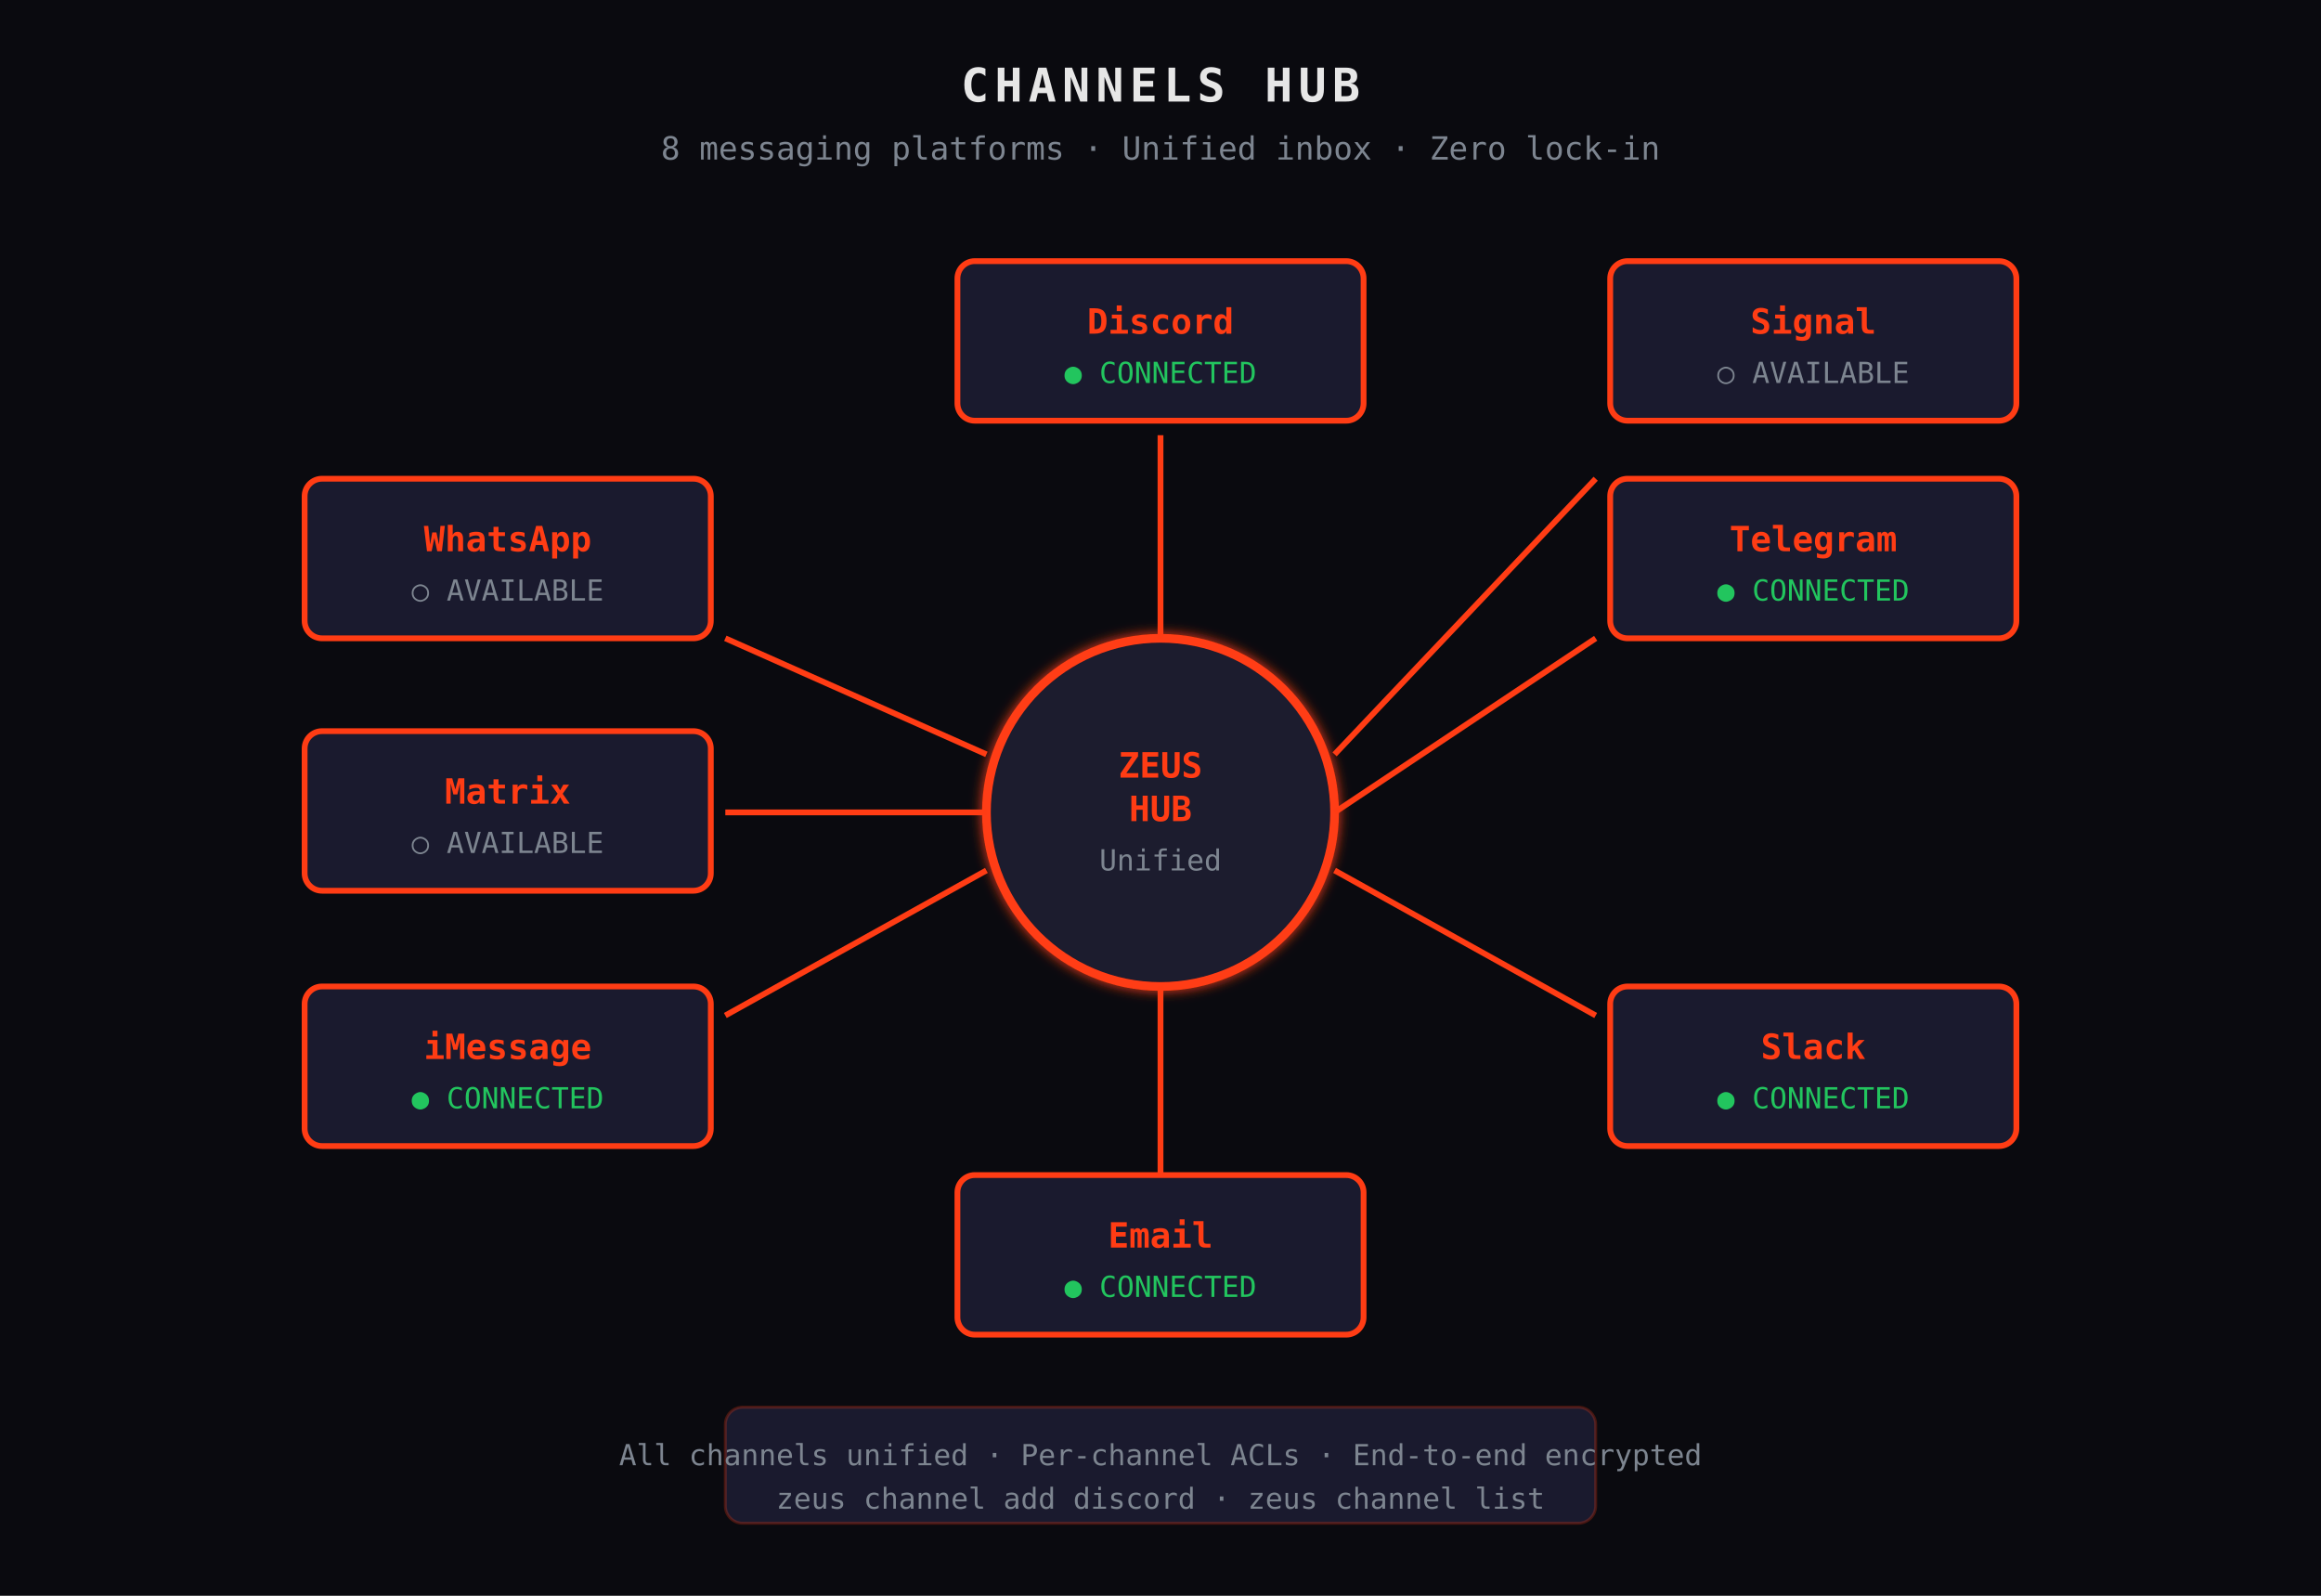
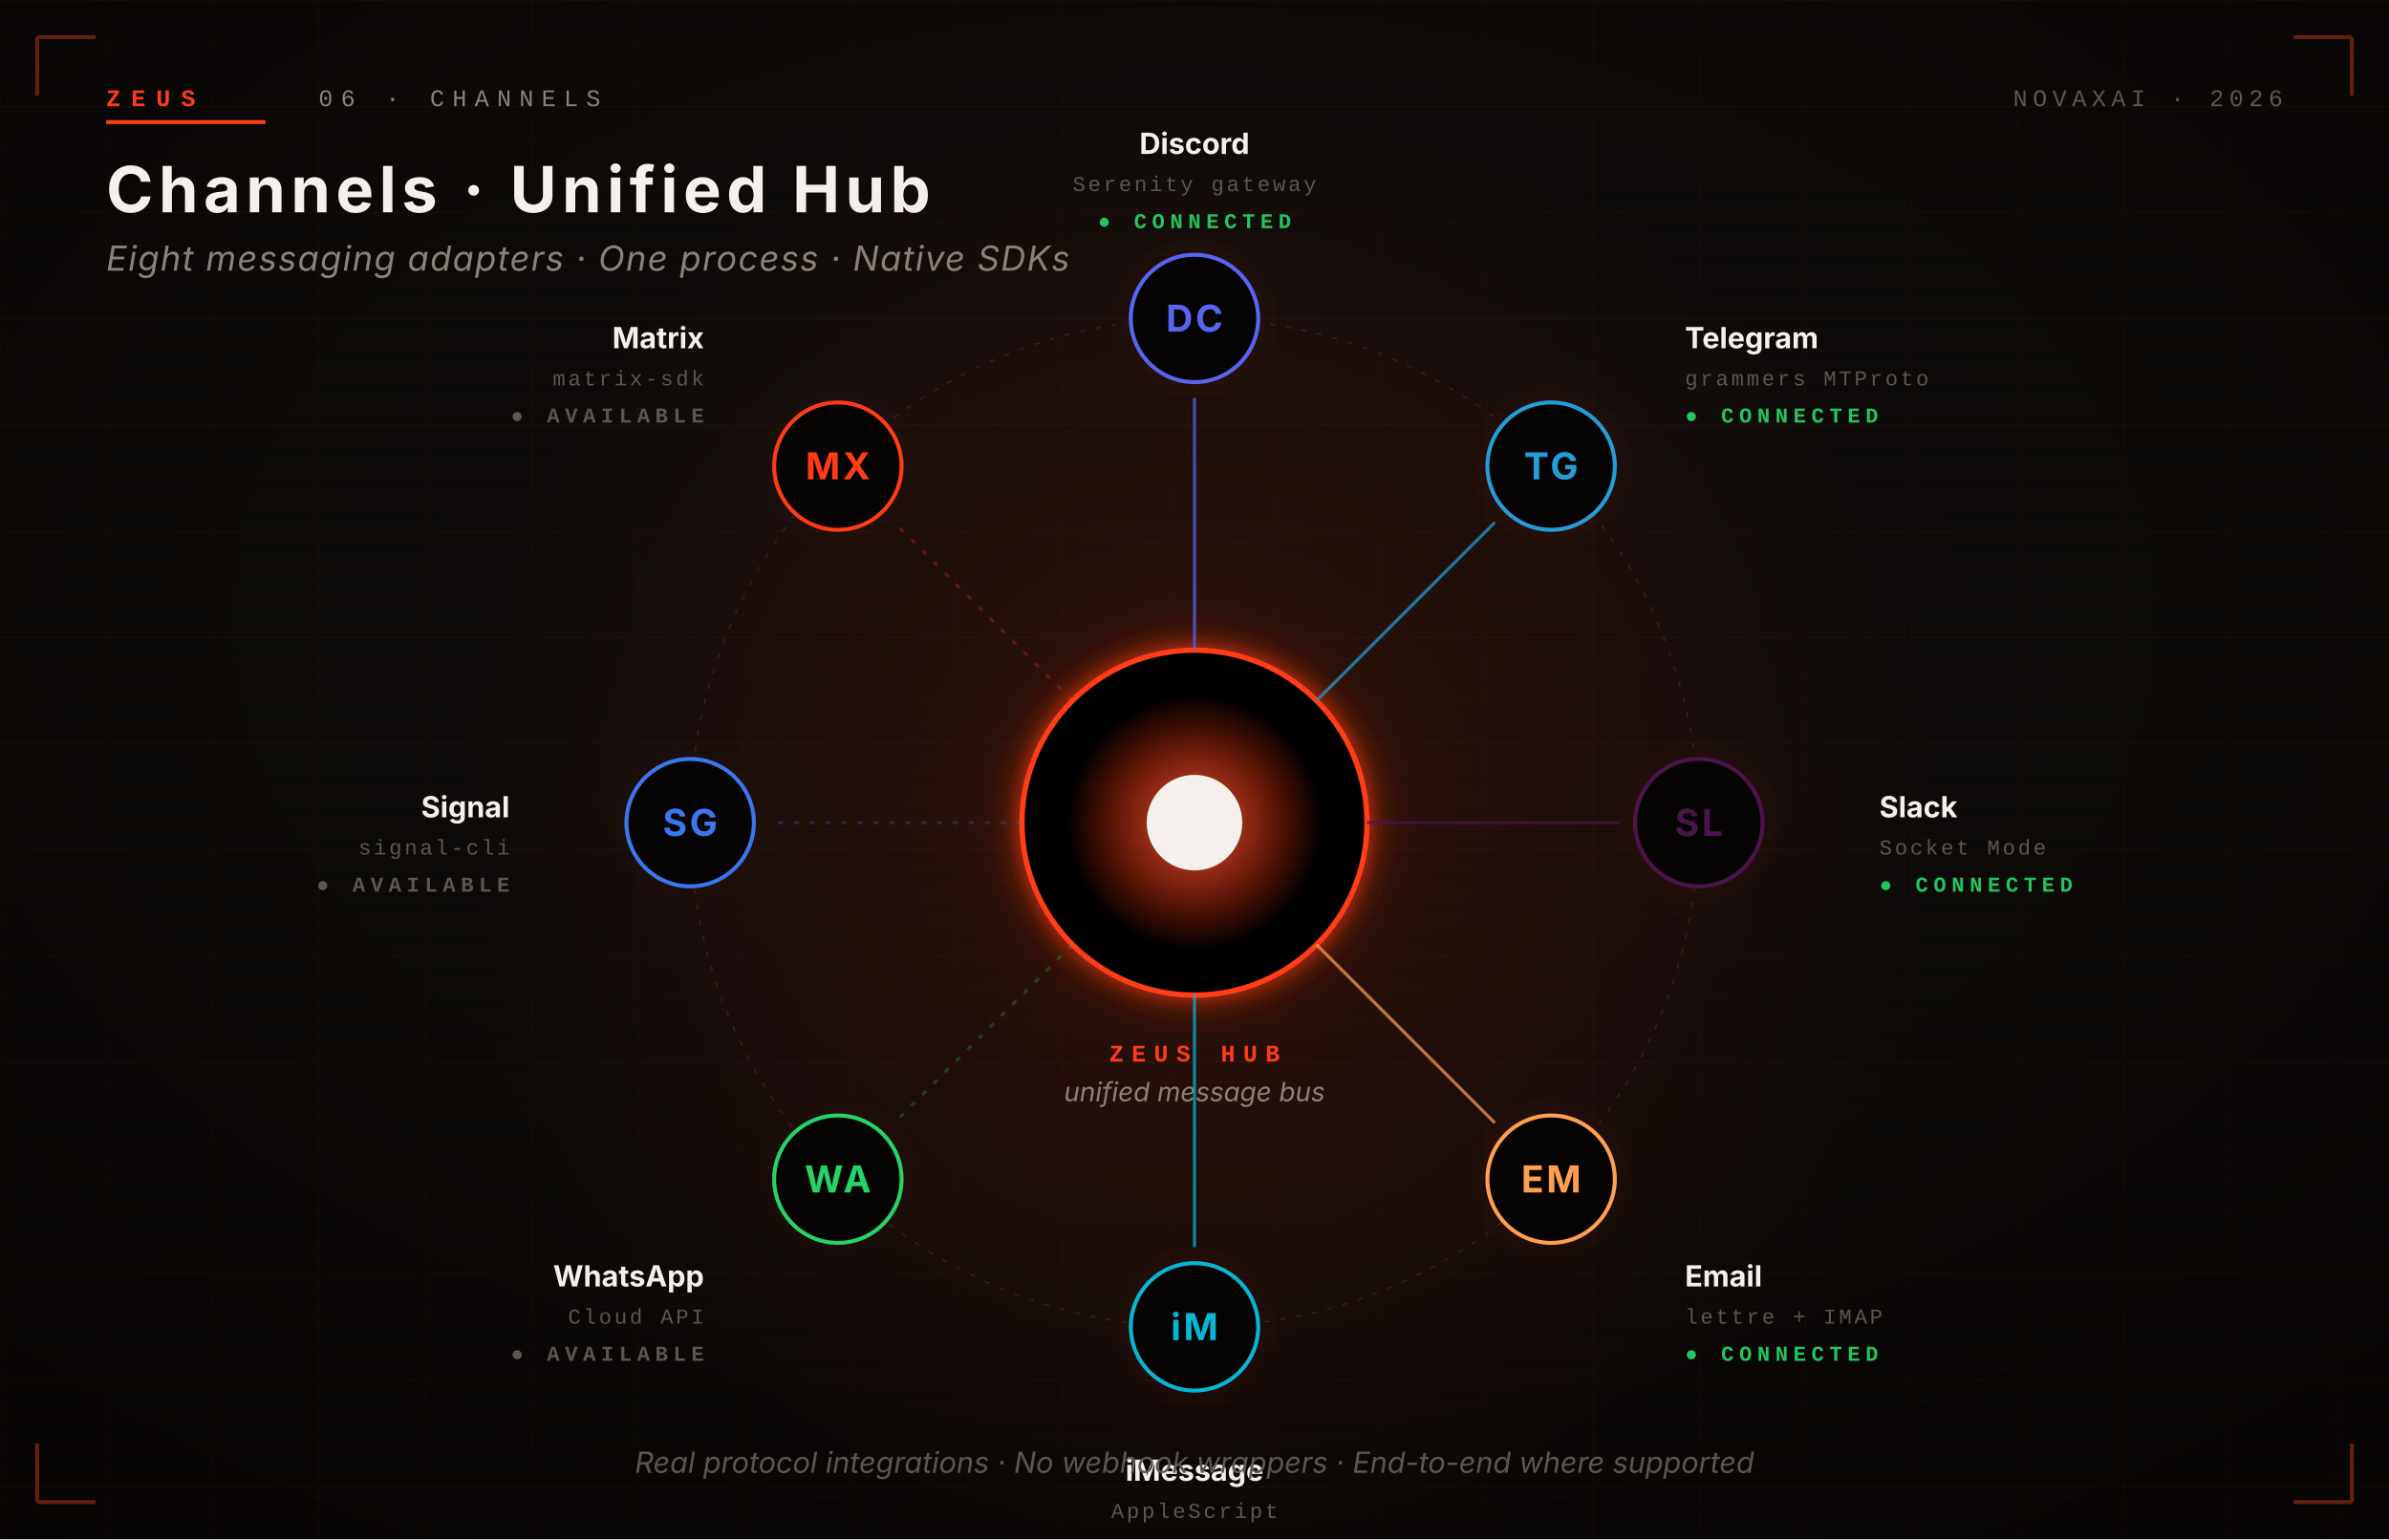
- <svg xmlns="http://www.w3.org/2000/svg" viewBox="0 0 800 550">
+ <svg xmlns="http://www.w3.org/2000/svg" viewBox="0 0 900 580">
  <defs>
-     <filter id="glow" x="-20%" y="-20%" width="140%" height="140%">
-       <feGaussianBlur stdDeviation="2" result="coloredBlur" />
+     <filter id="glow-soft" x="-50%" y="-50%" width="200%" height="200%">
+       <feGaussianBlur stdDeviation="4" result="b" />
      <feMerge>
-         <feMergeNode in="coloredBlur" />
+         <feMergeNode in="b" />
        <feMergeNode in="SourceGraphic" />
      </feMerge>
    </filter>
+     <filter id="glow-strong" x="-100%" y="-100%" width="300%" height="300%">
+       <feGaussianBlur stdDeviation="8" result="b1" />
+       <feGaussianBlur stdDeviation="3" in="SourceGraphic" result="b2" />
+       <feMerge>
+         <feMergeNode in="b1" />
+         <feMergeNode in="b2" />
+         <feMergeNode in="SourceGraphic" />
+       </feMerge>
+     </filter>
+     <filter id="glow-inner" x="-20%" y="-20%" width="140%" height="140%">
+       <feGaussianBlur stdDeviation="2" result="b" />
+       <feMerge>
+         <feMergeNode in="b" />
+         <feMergeNode in="SourceGraphic" />
+       </feMerge>
+     </filter>
+     <radialGradient id="bg-rad" cx="50%" cy="40%" r="80%">
+       <stop offset="0%" stop-color="#12100e" stop-opacity="0.7" />
+       <stop offset="100%" stop-color="#050403" stop-opacity="1" />
+     </radialGradient>
+     <pattern id="scanlines" x="0" y="0" width="4" height="4" patternUnits="userSpaceOnUse">
+       <line x1="0" y1="0" x2="4" y2="0" stroke="#ff3c14" stroke-width="0.4" opacity="0.04" />
+     </pattern>
+     <pattern id="grid" x="0" y="0" width="40" height="40" patternUnits="userSpaceOnUse">
+       <path d="M 40 0 L 0 0 0 40" fill="none" stroke="#ff3c14" stroke-width="0.5" opacity="0.05" />
+     </pattern>
+     <marker id="arrow" markerWidth="10" markerHeight="10" refX="9" refY="5" orient="auto">
+       <path d="M0,1 L0,9 L10,5 Z" fill="#ff3c14" />
+     </marker>
+     <marker id="arrow-amber" markerWidth="10" markerHeight="10" refX="9" refY="5" orient="auto">
+       <path d="M0,1 L0,9 L10,5 Z" fill="#ffa050" />
+     </marker>
+     <marker id="arrow-green" markerWidth="10" markerHeight="10" refX="9" refY="5" orient="auto">
+       <path d="M0,1 L0,9 L10,5 Z" fill="#22c55e" />
+     </marker>
+     <marker id="arrow-cyan" markerWidth="10" markerHeight="10" refX="9" refY="5" orient="auto">
+       <path d="M0,1 L0,9 L10,5 Z" fill="#06b6d4" />
+     </marker>
+     <radialGradient id="core-rad" cx="50%" cy="50%" r="50%">
+       <stop offset="0%" stop-color="#ff6842" stop-opacity="0.9" />
+       <stop offset="60%" stop-color="#ff3c14" stop-opacity="0.4" />
+       <stop offset="100%" stop-color="#ff3c14" stop-opacity="0" />
+     </radialGradient>
+     <radialGradient id="orb-crimson" cx="50%" cy="50%" r="50%">
+       <stop offset="0%" stop-color="#ff3c14" stop-opacity="0.5" />
+       <stop offset="100%" stop-color="#ff3c14" stop-opacity="0" />
+     </radialGradient>
+     <radialGradient id="orb-amber" cx="50%" cy="50%" r="50%">
+       <stop offset="0%" stop-color="#ffa050" stop-opacity="0.4" />
+       <stop offset="100%" stop-color="#ffa050" stop-opacity="0" />
+     </radialGradient>
+     <radialGradient id="orb-green" cx="50%" cy="50%" r="50%">
+       <stop offset="0%" stop-color="#22c55e" stop-opacity="0.3" />
+       <stop offset="100%" stop-color="#22c55e" stop-opacity="0" />
+     </radialGradient>
+     <radialGradient id="orb-cyan" cx="50%" cy="50%" r="50%">
+       <stop offset="0%" stop-color="#06b6d4" stop-opacity="0.4" />
+       <stop offset="100%" stop-color="#06b6d4" stop-opacity="0" />
+     </radialGradient>
  </defs>
-   <rect width="800" height="550" fill="#0a0a0f" />
-   <text x="400" y="35" text-anchor="middle" fill="#e6e6e6" font-family="monospace" font-size="16" font-weight="bold" letter-spacing="2">CHANNELS HUB</text>
-   <text x="400" y="55" text-anchor="middle" fill="#7d8590" font-family="monospace" font-size="11">8 messaging platforms · Unified inbox · Zero lock-in</text>
-   <circle cx="400" cy="280" r="60" fill="#1a1a2e" stroke="#ff3c14" stroke-width="3" filter="url(#glow)" />
-   <text x="400" y="268" text-anchor="middle" fill="#ff3c14" font-family="monospace" font-size="12" font-weight="bold">ZEUS</text>
-   <text x="400" y="283" text-anchor="middle" fill="#ff3c14" font-family="monospace" font-size="12" font-weight="bold">HUB</text>
-   <text x="400" y="300" text-anchor="middle" fill="#7d8590" font-family="monospace" font-size="10">Unified</text>
-   <line x1="400" y1="220" x2="400" y2="150" stroke="#ff3c14" stroke-width="2" />
-   <rect x="330" y="90" width="140" height="55" rx="6" fill="#1a1a2e" stroke="#ff3c14" stroke-width="2" />
-   <text x="400" y="115" text-anchor="middle" fill="#ff3c14" font-family="monospace" font-size="12" font-weight="bold">Discord</text>
-   <text x="400" y="132" text-anchor="middle" fill="#22c55e" font-family="monospace" font-size="10">● CONNECTED</text>
-   <line x1="460" y1="280" x2="550" y2="220" stroke="#ff3c14" stroke-width="2" />
-   <rect x="555" y="165" width="140" height="55" rx="6" fill="#1a1a2e" stroke="#ff3c14" stroke-width="2" />
-   <text x="625" y="190" text-anchor="middle" fill="#ff3c14" font-family="monospace" font-size="12" font-weight="bold">Telegram</text>
-   <text x="625" y="207" text-anchor="middle" fill="#22c55e" font-family="monospace" font-size="10">● CONNECTED</text>
-   <line x1="460" y1="300" x2="550" y2="350" stroke="#ff3c14" stroke-width="2" />
-   <rect x="555" y="340" width="140" height="55" rx="6" fill="#1a1a2e" stroke="#ff3c14" stroke-width="2" />
-   <text x="625" y="365" text-anchor="middle" fill="#ff3c14" font-family="monospace" font-size="12" font-weight="bold">Slack</text>
-   <text x="625" y="382" text-anchor="middle" fill="#22c55e" font-family="monospace" font-size="10">● CONNECTED</text>
-   <line x1="400" y1="340" x2="400" y2="410" stroke="#ff3c14" stroke-width="2" />
-   <rect x="330" y="405" width="140" height="55" rx="6" fill="#1a1a2e" stroke="#ff3c14" stroke-width="2" />
-   <text x="400" y="430" text-anchor="middle" fill="#ff3c14" font-family="monospace" font-size="12" font-weight="bold">Email</text>
-   <text x="400" y="447" text-anchor="middle" fill="#22c55e" font-family="monospace" font-size="10">● CONNECTED</text>
-   <line x1="340" y1="300" x2="250" y2="350" stroke="#ff3c14" stroke-width="2" />
-   <rect x="105" y="340" width="140" height="55" rx="6" fill="#1a1a2e" stroke="#ff3c14" stroke-width="2" />
-   <text x="175" y="365" text-anchor="middle" fill="#ff3c14" font-family="monospace" font-size="12" font-weight="bold">iMessage</text>
-   <text x="175" y="382" text-anchor="middle" fill="#22c55e" font-family="monospace" font-size="10">● CONNECTED</text>
-   <line x1="340" y1="260" x2="250" y2="220" stroke="#ff3c14" stroke-width="2" />
-   <rect x="105" y="165" width="140" height="55" rx="6" fill="#1a1a2e" stroke="#ff3c14" stroke-width="2" />
-   <text x="175" y="190" text-anchor="middle" fill="#ff3c14" font-family="monospace" font-size="12" font-weight="bold">WhatsApp</text>
-   <text x="175" y="207" text-anchor="middle" fill="#7d8590" font-family="monospace" font-size="10">○ AVAILABLE</text>
-   <line x1="460" y1="260" x2="550" y2="165" stroke="#ff3c14" stroke-width="2" />
-   <rect x="555" y="90" width="140" height="55" rx="6" fill="#1a1a2e" stroke="#ff3c14" stroke-width="2" />
-   <text x="625" y="115" text-anchor="middle" fill="#ff3c14" font-family="monospace" font-size="12" font-weight="bold">Signal</text>
-   <text x="625" y="132" text-anchor="middle" fill="#7d8590" font-family="monospace" font-size="10">○ AVAILABLE</text>
-   <line x1="340" y1="280" x2="250" y2="280" stroke="#ff3c14" stroke-width="2" />
-   <rect x="105" y="252" width="140" height="55" rx="6" fill="#1a1a2e" stroke="#ff3c14" stroke-width="2" />
-   <text x="175" y="277" text-anchor="middle" fill="#ff3c14" font-family="monospace" font-size="12" font-weight="bold">Matrix</text>
-   <text x="175" y="294" text-anchor="middle" fill="#7d8590" font-family="monospace" font-size="10">○ AVAILABLE</text>
-   <rect x="250" y="485" width="300" height="40" rx="6" fill="#1a1a2e" stroke="rgba(255,60,20,0.25)" stroke-width="1" />
-   <text x="400" y="505" text-anchor="middle" fill="#7d8590" font-family="monospace" font-size="10">All channels unified · Per-channel ACLs · End-to-end encrypted</text>
-   <text x="400" y="520" text-anchor="middle" fill="#7d8590" font-family="monospace" font-size="10">zeus channel add discord · zeus channel list</text>
+   <rect width="900" height="580" fill="#050403" />
+   <rect width="900" height="580" fill="url(#bg-rad)" />
+   <rect width="900" height="580" fill="url(#grid)" />
+   <rect width="900" height="580" fill="url(#scanlines)" />
+   <g stroke="#a0301a" stroke-width="1.5" fill="none" opacity="0.6">
+     <path d="M 14 14 L 14 36 M 14 14 L 36 14" />
+     <path d="M 886 14 L 886 36 M 886 14 L 864 14" />
+     <path d="M 14 566 L 14 544 M 14 566 L 36 566" />
+     <path d="M 886 566 L 886 544 M 886 566 L 864 566" />
+   </g>
+   <line x1="40" y1="46" x2="100" y2="46" stroke="#ff3c14" stroke-width="1.5" />
+   <text x="40" y="40" font-family="'JetBrains Mono', 'IBM Plex Mono', 'Courier New', monospace" font-size="9" fill="#ff3c14" font-weight="700" letter-spacing="4">ZEUS</text>
+   <text x="120" y="40" font-family="'JetBrains Mono', 'IBM Plex Mono', 'Courier New', monospace" font-size="9" fill="#8a8278" letter-spacing="3">06 · CHANNELS</text>
+   <text x="860" y="40" font-family="'JetBrains Mono', 'IBM Plex Mono', 'Courier New', monospace" font-size="9" fill="#5a5650" text-anchor="end" letter-spacing="2">NOVAXAI · 2026</text>
+   <text x="40" y="80" font-family="Tektur, 'Tektur', 'Inter', 'Helvetica Neue', sans-serif" font-size="24" fill="#f5f0eb" font-weight="700" letter-spacing="2">Channels · Unified Hub</text>
+   <text x="40" y="102" font-family="Rajdhani, 'Rajdhani', 'Inter', 'Helvetica Neue', sans-serif" font-size="13" fill="#8a8278" font-style="italic" letter-spacing="0.5">Eight messaging adapters · One process · Native SDKs</text>
+   <circle cx="450" cy="310" r="280" fill="url(#orb-crimson)" opacity="0.3" />
+   <circle cx="450" cy="310" r="190" fill="none" stroke="#a0301a" stroke-width="0.5" opacity="0.4" stroke-dasharray="2,4" />
+   <circle cx="450" cy="310" r="65" fill="#050403" stroke="#ff3c14" stroke-width="2" filter="url(#glow-strong)" />
+   <circle cx="450" cy="310" r="48" fill="url(#core-rad)" />
+   <circle cx="450" cy="310" r="18" fill="#f5f0eb" />
+   <text x="450" y="400" text-anchor="middle" font-family="'JetBrains Mono', 'IBM Plex Mono', 'Courier New', monospace" font-size="9" fill="#ff3c14" font-weight="700" letter-spacing="3">ZEUS HUB</text>
+   <text x="450" y="415" text-anchor="middle" font-family="Rajdhani, 'Rajdhani', 'Inter', 'Helvetica Neue', sans-serif" font-size="10" fill="#8a8278" font-style="italic">unified message bus</text>
+   <line x1="450.0" y1="245.0" x2="450.0" y2="150.0" stroke="#5865F2" stroke-width="1.2" opacity="0.7" />
+   <circle cx="450.0" cy="120.0" r="32" fill="url(#orb-crimson)" opacity="0.4" />
+   <circle cx="450.0" cy="120.0" r="24" fill="#050403" stroke="#5865F2" stroke-width="1.5" />
+   <text x="450.0" y="125.0" text-anchor="middle" font-family="Tektur, 'Tektur', 'Inter', 'Helvetica Neue', sans-serif" font-size="14" fill="#5865F2" font-weight="700" letter-spacing="1">DC</text>
+   <text x="450.0" y="58.0" text-anchor="middle" font-family="Rajdhani, 'Rajdhani', 'Inter', 'Helvetica Neue', sans-serif" font-size="11" fill="#f5f0eb" font-weight="700">Discord</text>
+   <text x="450.0" y="72.0" text-anchor="middle" font-family="'JetBrains Mono', 'IBM Plex Mono', 'Courier New', monospace" font-size="8" fill="#5a5650" letter-spacing="1">Serenity gateway</text>
+   <text x="450.0" y="86.0" text-anchor="middle" font-family="'JetBrains Mono', 'IBM Plex Mono', 'Courier New', monospace" font-size="8" fill="#22c55e" font-weight="700" letter-spacing="2">● CONNECTED</text>
+   <line x1="495.962" y1="264.038" x2="563.137" y2="196.863" stroke="#229ED9" stroke-width="1.2" opacity="0.7" />
+   <circle cx="584.35" cy="175.65" r="32" fill="url(#orb-crimson)" opacity="0.4" />
+   <circle cx="584.35" cy="175.65" r="24" fill="#050403" stroke="#229ED9" stroke-width="1.5" />
+   <text x="584.35" y="180.65" text-anchor="middle" font-family="Tektur, 'Tektur', 'Inter', 'Helvetica Neue', sans-serif" font-size="14" fill="#229ED9" font-weight="700" letter-spacing="1">TG</text>
+   <text x="634.777" y="131.223" text-anchor="start" font-family="Rajdhani, 'Rajdhani', 'Inter', 'Helvetica Neue', sans-serif" font-size="11" fill="#f5f0eb" font-weight="700">Telegram</text>
+   <text x="634.777" y="145.223" text-anchor="start" font-family="'JetBrains Mono', 'IBM Plex Mono', 'Courier New', monospace" font-size="8" fill="#5a5650" letter-spacing="1">grammers MTProto</text>
+   <text x="634.777" y="159.223" text-anchor="start" font-family="'JetBrains Mono', 'IBM Plex Mono', 'Courier New', monospace" font-size="8" fill="#22c55e" font-weight="700" letter-spacing="2">● CONNECTED</text>
+   <line x1="515.0" y1="310.0" x2="610.0" y2="310.0" stroke="#4A154B" stroke-width="1.2" opacity="0.7" />
+   <circle cx="640.0" cy="310.0" r="32" fill="url(#orb-crimson)" opacity="0.4" />
+   <circle cx="640.0" cy="310.0" r="24" fill="#050403" stroke="#4A154B" stroke-width="1.5" />
+   <text x="640.0" y="315.0" text-anchor="middle" font-family="Tektur, 'Tektur', 'Inter', 'Helvetica Neue', sans-serif" font-size="14" fill="#4A154B" font-weight="700" letter-spacing="1">SL</text>
+   <text x="708.0" y="308.0" text-anchor="start" font-family="Rajdhani, 'Rajdhani', 'Inter', 'Helvetica Neue', sans-serif" font-size="11" fill="#f5f0eb" font-weight="700">Slack</text>
+   <text x="708.0" y="322.0" text-anchor="start" font-family="'JetBrains Mono', 'IBM Plex Mono', 'Courier New', monospace" font-size="8" fill="#5a5650" letter-spacing="1">Socket Mode</text>
+   <text x="708.0" y="336.0" text-anchor="start" font-family="'JetBrains Mono', 'IBM Plex Mono', 'Courier New', monospace" font-size="8" fill="#22c55e" font-weight="700" letter-spacing="2">● CONNECTED</text>
+   <line x1="495.962" y1="355.962" x2="563.137" y2="423.137" stroke="#ffa050" stroke-width="1.2" opacity="0.7" />
+   <circle cx="584.35" cy="444.35" r="32" fill="url(#orb-crimson)" opacity="0.4" />
+   <circle cx="584.35" cy="444.35" r="24" fill="#050403" stroke="#ffa050" stroke-width="1.5" />
+   <text x="584.35" y="449.35" text-anchor="middle" font-family="Tektur, 'Tektur', 'Inter', 'Helvetica Neue', sans-serif" font-size="14" fill="#ffa050" font-weight="700" letter-spacing="1">EM</text>
+   <text x="634.777" y="484.777" text-anchor="start" font-family="Rajdhani, 'Rajdhani', 'Inter', 'Helvetica Neue', sans-serif" font-size="11" fill="#f5f0eb" font-weight="700">Email</text>
+   <text x="634.777" y="498.777" text-anchor="start" font-family="'JetBrains Mono', 'IBM Plex Mono', 'Courier New', monospace" font-size="8" fill="#5a5650" letter-spacing="1">lettre + IMAP</text>
+   <text x="634.777" y="512.777" text-anchor="start" font-family="'JetBrains Mono', 'IBM Plex Mono', 'Courier New', monospace" font-size="8" fill="#22c55e" font-weight="700" letter-spacing="2">● CONNECTED</text>
+   <line x1="450.0" y1="375.0" x2="450.0" y2="470.0" stroke="#06b6d4" stroke-width="1.2" opacity="0.7" />
+   <circle cx="450.0" cy="500.0" r="32" fill="url(#orb-crimson)" opacity="0.4" />
+   <circle cx="450.0" cy="500.0" r="24" fill="#050403" stroke="#06b6d4" stroke-width="1.5" />
+   <text x="450.0" y="505.0" text-anchor="middle" font-family="Tektur, 'Tektur', 'Inter', 'Helvetica Neue', sans-serif" font-size="14" fill="#06b6d4" font-weight="700" letter-spacing="1">iM</text>
+   <text x="450.0" y="558.0" text-anchor="middle" font-family="Rajdhani, 'Rajdhani', 'Inter', 'Helvetica Neue', sans-serif" font-size="11" fill="#f5f0eb" font-weight="700">iMessage</text>
+   <text x="450.0" y="572.0" text-anchor="middle" font-family="'JetBrains Mono', 'IBM Plex Mono', 'Courier New', monospace" font-size="8" fill="#5a5650" letter-spacing="1">AppleScript</text>
+   <text x="450.0" y="586.0" text-anchor="middle" font-family="'JetBrains Mono', 'IBM Plex Mono', 'Courier New', monospace" font-size="8" fill="#22c55e" font-weight="700" letter-spacing="2">● CONNECTED</text>
+   <line x1="404.038" y1="355.962" x2="336.863" y2="423.137" stroke="#25D366" stroke-width="1.2" opacity="0.25" stroke-dasharray="2,4" />
+   <circle cx="315.65" cy="444.35" r="32" fill="url(#orb-crimson)" opacity="0.15" />
+   <circle cx="315.65" cy="444.35" r="24" fill="#050403" stroke="#25D366" stroke-width="1.5" />
+   <text x="315.65" y="449.35" text-anchor="middle" font-family="Tektur, 'Tektur', 'Inter', 'Helvetica Neue', sans-serif" font-size="14" fill="#25D366" font-weight="700" letter-spacing="1">WA</text>
+   <text x="265.223" y="484.777" text-anchor="end" font-family="Rajdhani, 'Rajdhani', 'Inter', 'Helvetica Neue', sans-serif" font-size="11" fill="#f5f0eb" font-weight="700">WhatsApp</text>
+   <text x="265.223" y="498.777" text-anchor="end" font-family="'JetBrains Mono', 'IBM Plex Mono', 'Courier New', monospace" font-size="8" fill="#5a5650" letter-spacing="1">Cloud API</text>
+   <text x="265.223" y="512.777" text-anchor="end" font-family="'JetBrains Mono', 'IBM Plex Mono', 'Courier New', monospace" font-size="8" fill="#5a5650" font-weight="700" letter-spacing="2">● AVAILABLE</text>
+   <line x1="385.0" y1="310.0" x2="290.0" y2="310.0" stroke="#3A76F0" stroke-width="1.2" opacity="0.25" stroke-dasharray="2,4" />
+   <circle cx="260.0" cy="310.0" r="32" fill="url(#orb-crimson)" opacity="0.15" />
+   <circle cx="260.0" cy="310.0" r="24" fill="#050403" stroke="#3A76F0" stroke-width="1.5" />
+   <text x="260.0" y="315.0" text-anchor="middle" font-family="Tektur, 'Tektur', 'Inter', 'Helvetica Neue', sans-serif" font-size="14" fill="#3A76F0" font-weight="700" letter-spacing="1">SG</text>
+   <text x="192.0" y="308" text-anchor="end" font-family="Rajdhani, 'Rajdhani', 'Inter', 'Helvetica Neue', sans-serif" font-size="11" fill="#f5f0eb" font-weight="700">Signal</text>
+   <text x="192.0" y="322" text-anchor="end" font-family="'JetBrains Mono', 'IBM Plex Mono', 'Courier New', monospace" font-size="8" fill="#5a5650" letter-spacing="1">signal-cli</text>
+   <text x="192.0" y="336" text-anchor="end" font-family="'JetBrains Mono', 'IBM Plex Mono', 'Courier New', monospace" font-size="8" fill="#5a5650" font-weight="700" letter-spacing="2">● AVAILABLE</text>
+   <line x1="404.038" y1="264.038" x2="336.863" y2="196.863" stroke="#ff3c14" stroke-width="1.2" opacity="0.25" stroke-dasharray="2,4" />
+   <circle cx="315.65" cy="175.65" r="32" fill="url(#orb-crimson)" opacity="0.15" />
+   <circle cx="315.65" cy="175.65" r="24" fill="#050403" stroke="#ff3c14" stroke-width="1.5" />
+   <text x="315.65" y="180.65" text-anchor="middle" font-family="Tektur, 'Tektur', 'Inter', 'Helvetica Neue', sans-serif" font-size="14" fill="#ff3c14" font-weight="700" letter-spacing="1">MX</text>
+   <text x="265.223" y="131.223" text-anchor="end" font-family="Rajdhani, 'Rajdhani', 'Inter', 'Helvetica Neue', sans-serif" font-size="11" fill="#f5f0eb" font-weight="700">Matrix</text>
+   <text x="265.223" y="145.223" text-anchor="end" font-family="'JetBrains Mono', 'IBM Plex Mono', 'Courier New', monospace" font-size="8" fill="#5a5650" letter-spacing="1">matrix-sdk</text>
+   <text x="265.223" y="159.223" text-anchor="end" font-family="'JetBrains Mono', 'IBM Plex Mono', 'Courier New', monospace" font-size="8" fill="#5a5650" font-weight="700" letter-spacing="2">● AVAILABLE</text>
+   <text x="450.0" y="555" text-anchor="middle" font-family="Rajdhani, 'Rajdhani', 'Inter', 'Helvetica Neue', sans-serif" font-size="11" fill="#5a5650" font-style="italic">Real protocol integrations · No webhook wrappers · End-to-end where supported</text>
</svg>
